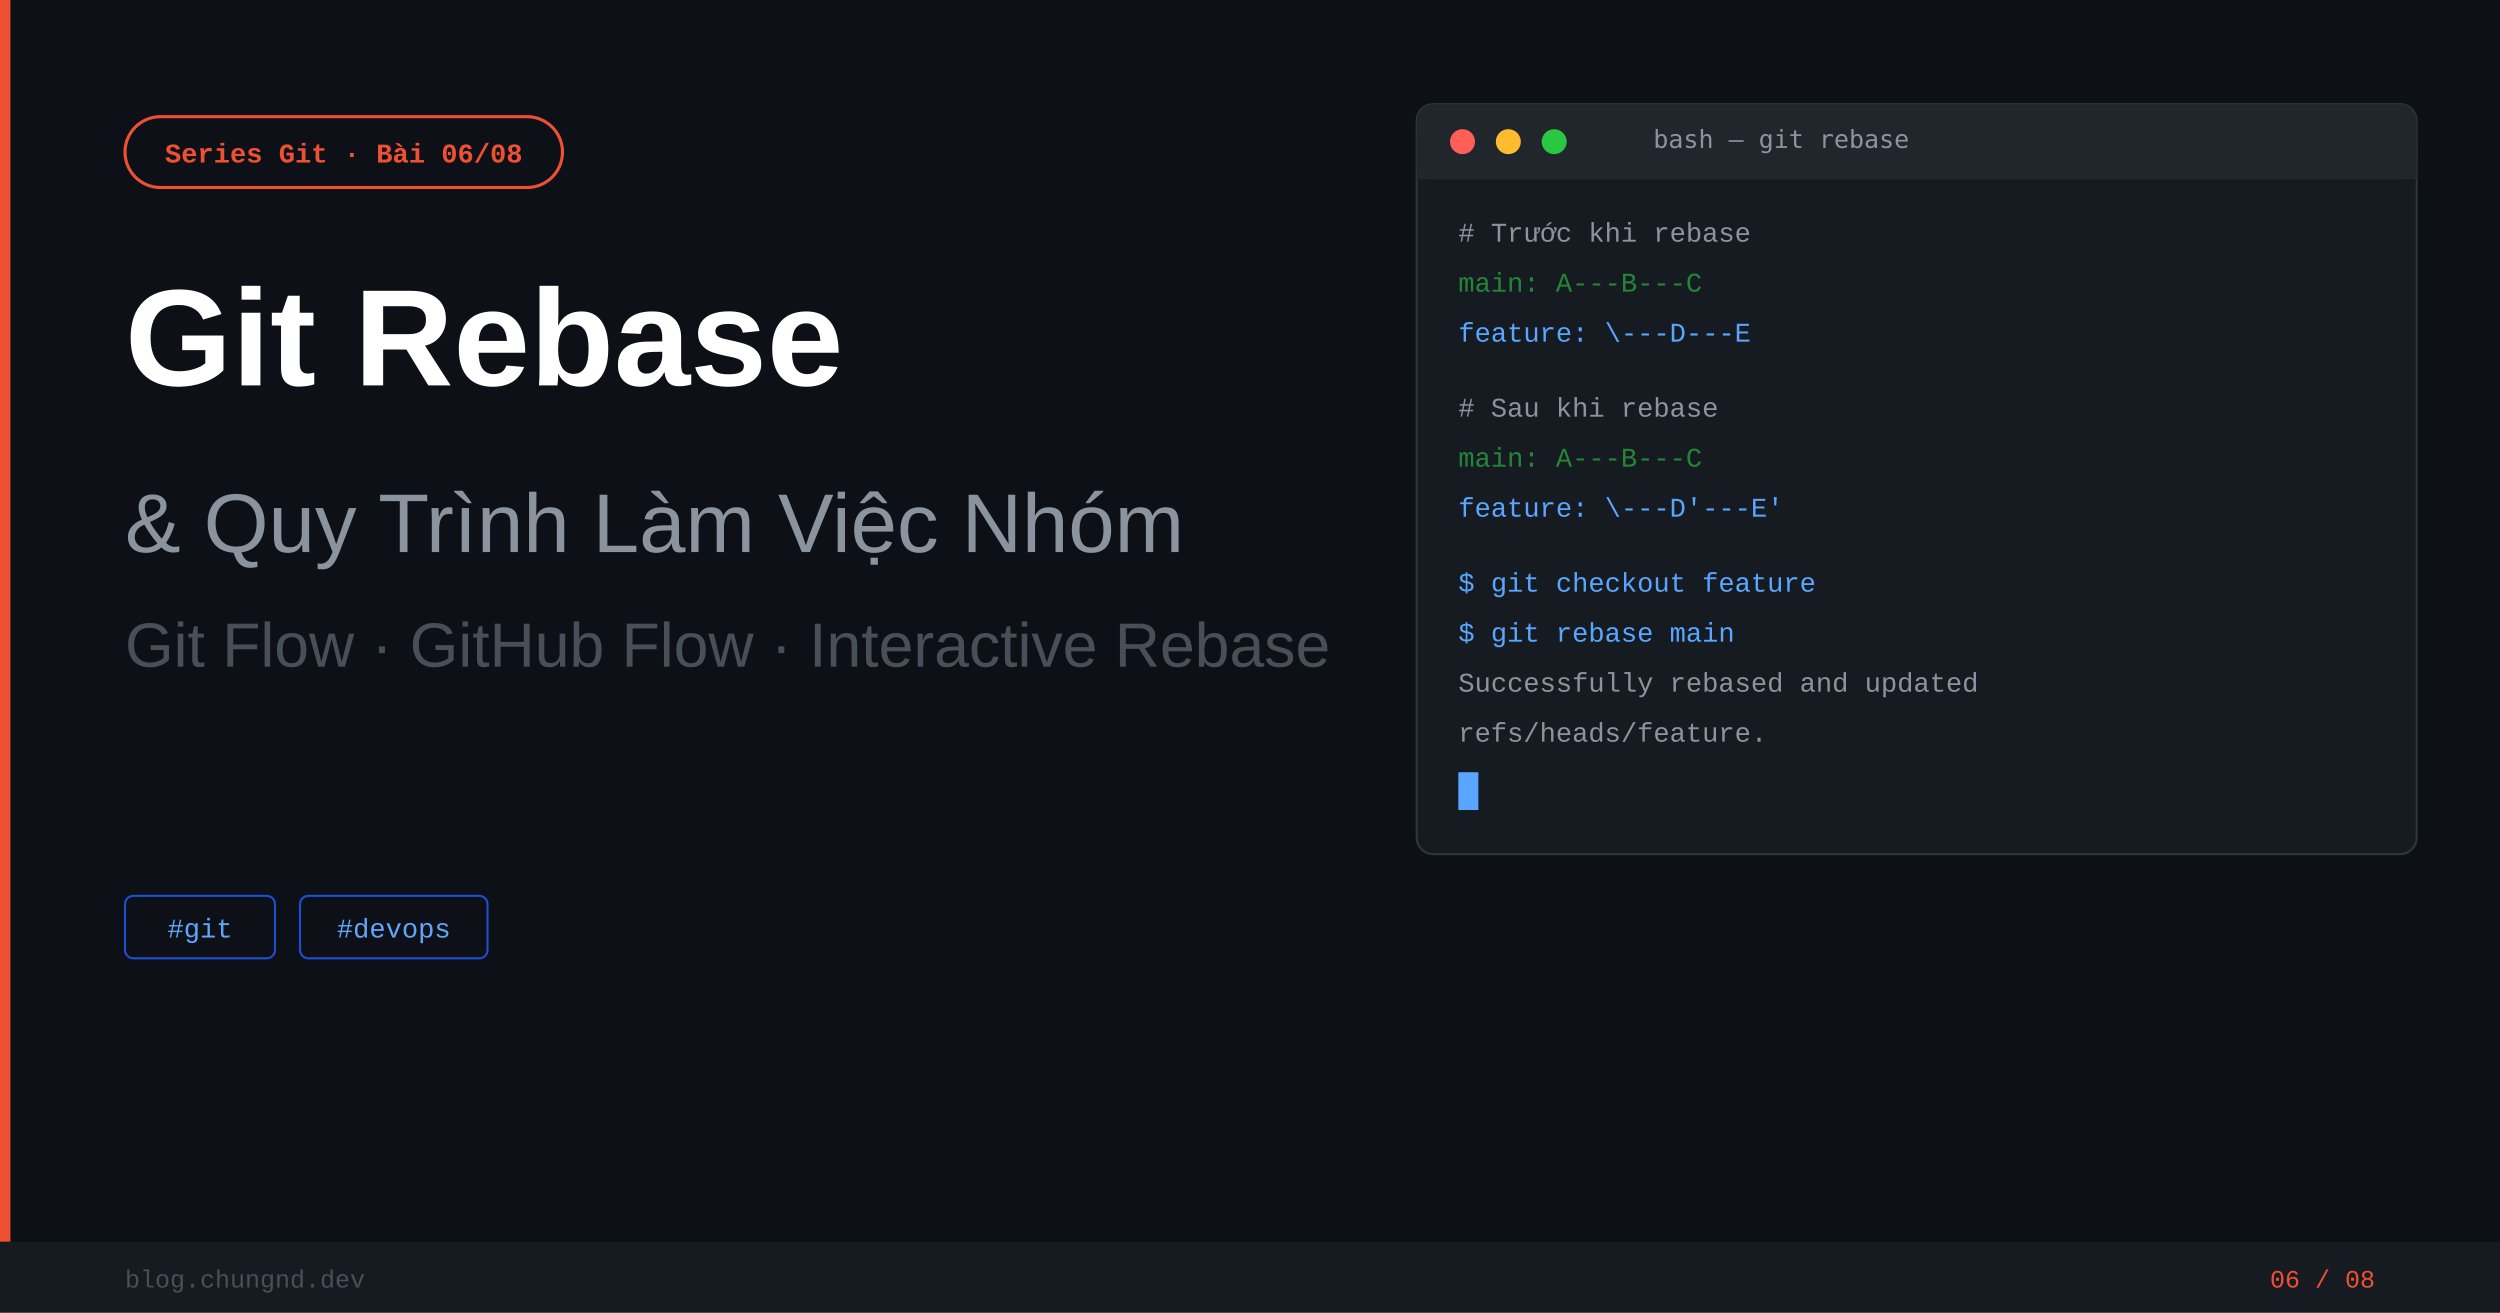
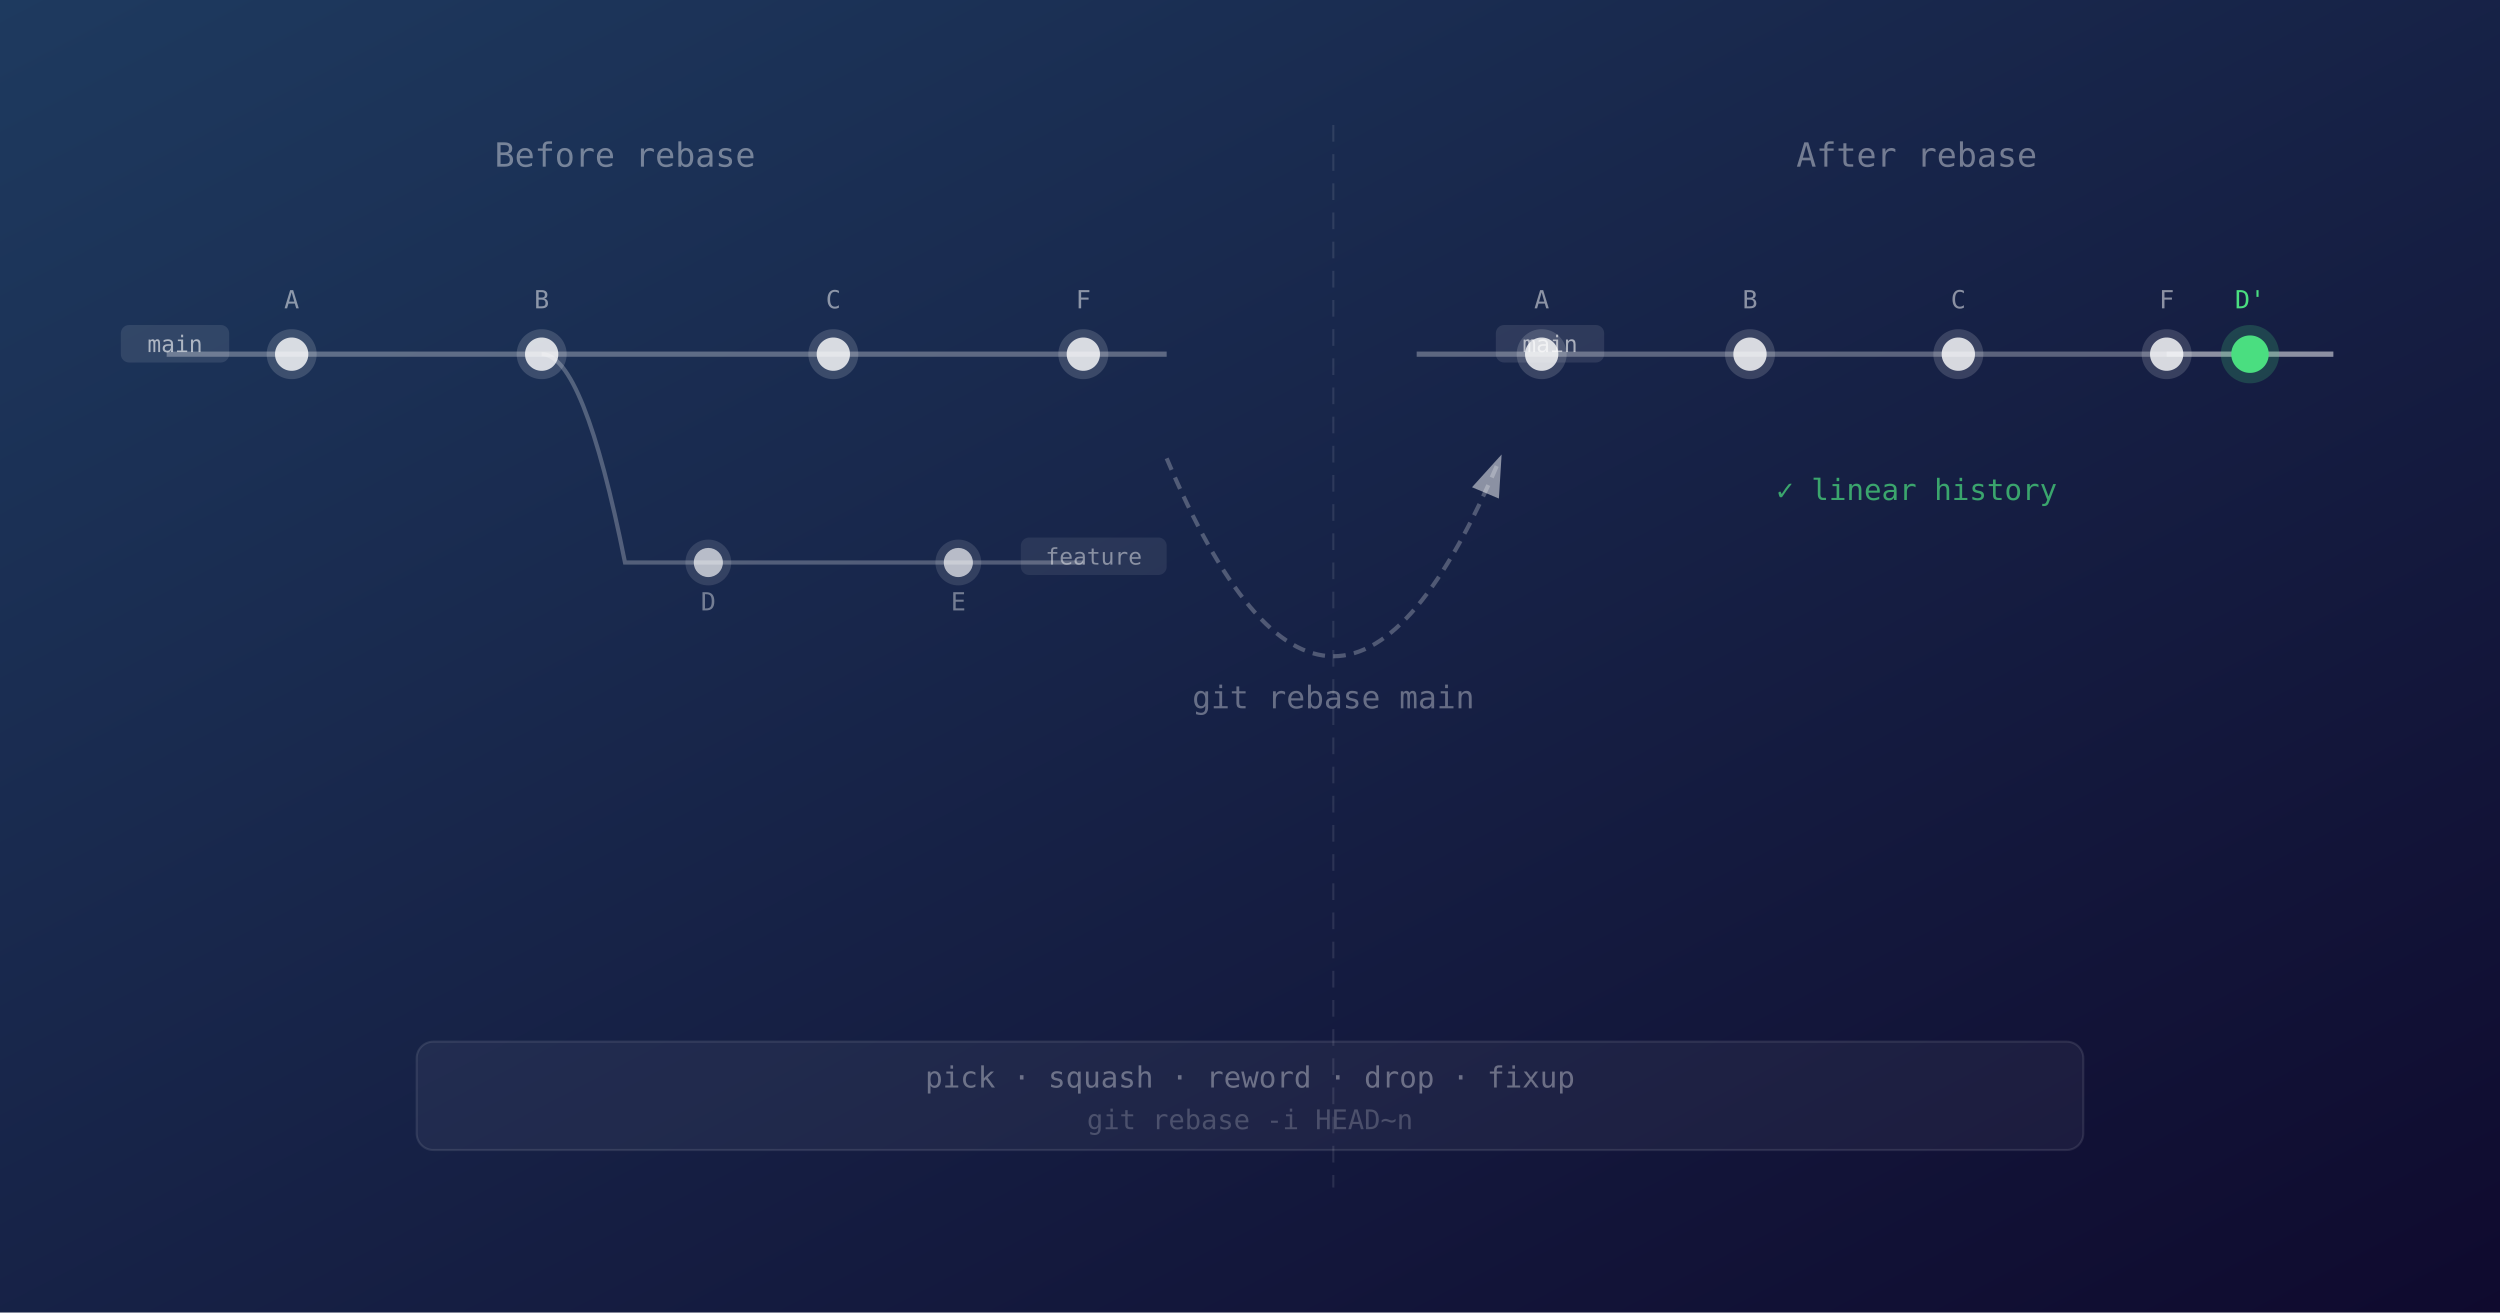
- <svg xmlns="http://www.w3.org/2000/svg" width="1200" height="630" viewBox="0 0 1200 630">
-   <rect width="1200" height="630" fill="#0d1117" />
-   <rect width="5" height="630" fill="#f05032" />
-   <rect x="680" y="50" width="480" height="360" rx="8" fill="#161b22" stroke="#30363d" stroke-width="1" />
-   <rect x="680" y="50" width="480" height="36" rx="8" fill="#21262d" />
-   <rect x="680" y="68" width="480" height="18" fill="#21262d" />
-   <circle cx="702" cy="68" r="6" fill="#ff5f57" />
-   <circle cx="724" cy="68" r="6" fill="#febc2e" />
-   <circle cx="746" cy="68" r="6" fill="#28c840" />
-   <text x="855" y="71" font-family="monospace" font-size="12" fill="#8b949e" text-anchor="middle">bash — git rebase</text>
-   <text x="700" y="116" font-family="'Courier New', monospace" font-size="13" fill="#8b949e"># Trước khi rebase</text>
-   <text x="700" y="140" font-family="'Courier New', monospace" font-size="13" fill="#238636">main:    A---B---C</text>
-   <text x="700" y="164" font-family="'Courier New', monospace" font-size="13" fill="#58a6ff">feature:     \---D---E</text>
-   <text x="700" y="200" font-family="'Courier New', monospace" font-size="13" fill="#8b949e"># Sau khi rebase</text>
-   <text x="700" y="224" font-family="'Courier New', monospace" font-size="13" fill="#238636">main:    A---B---C</text>
-   <text x="700" y="248" font-family="'Courier New', monospace" font-size="13" fill="#58a6ff">feature:         \---D'---E'</text>
-   <text x="700" y="284" font-family="'Courier New', monospace" font-size="13" fill="#58a6ff">$ git checkout feature</text>
-   <text x="700" y="308" font-family="'Courier New', monospace" font-size="13" fill="#58a6ff">$ git rebase main</text>
-   <text x="700" y="332" font-family="'Courier New', monospace" font-size="13" fill="#8b949e">Successfully rebased and updated</text>
-   <text x="700" y="356" font-family="'Courier New', monospace" font-size="13" fill="#8b949e">refs/heads/feature.</text>
-   <text x="700" y="384" font-family="'Courier New', monospace" font-size="16" fill="#58a6ff">█</text>
-   <rect x="60" y="56" width="210" height="34" rx="17" fill="none" stroke="#f05032" stroke-width="1.5" />
-   <text x="165" y="78" font-family="'Courier New', monospace" font-size="13" fill="#f05032" text-anchor="middle" font-weight="bold">Series Git · Bài 06/08</text>
-   <text x="60" y="185" font-family="'Segoe UI', Arial, sans-serif" font-size="66" fill="#ffffff" font-weight="bold">Git Rebase</text>
-   <text x="60" y="265" font-family="'Segoe UI', Arial, sans-serif" font-size="40" fill="#8b949e">&amp; Quy Trình Làm Việc Nhóm</text>
-   <text x="60" y="320" font-family="'Segoe UI', Arial, sans-serif" font-size="30" fill="#484f58">Git Flow · GitHub Flow · Interactive Rebase</text>
-   <rect x="60" y="430" width="72" height="30" rx="4" fill="none" stroke="#1d4ed8" stroke-width="1" />
-   <text x="96" y="450" font-family="'Courier New', monospace" font-size="13" fill="#60a5fa" text-anchor="middle">#git</text>
-   <rect x="144" y="430" width="90" height="30" rx="4" fill="none" stroke="#1d4ed8" stroke-width="1" />
-   <text x="189" y="450" font-family="'Courier New', monospace" font-size="13" fill="#60a5fa" text-anchor="middle">#devops</text>
-   <rect x="0" y="596" width="1200" height="34" fill="#161b22" />
-   <text x="60" y="618" font-family="'Courier New', monospace" font-size="12" fill="#484f58">blog.chungnd.dev</text>
-   <text x="1140" y="618" font-family="'Courier New', monospace" font-size="12" fill="#f05032" text-anchor="end">06 / 08</text>
+ <svg xmlns="http://www.w3.org/2000/svg" viewBox="0 0 1200 630" width="1200" height="630">
+   <defs>
+     <linearGradient id="bg" x1="0" y1="0" x2="1" y2="1">
+       <stop offset="0%" stop-color="#1e3a5f" />
+       <stop offset="100%" stop-color="#0f0a2e" />
+     </linearGradient>
+     <marker id="arrowW" markerWidth="10" markerHeight="7" refX="9" refY="3.5" orient="auto">
+       <polygon points="0 0, 10 3.5, 0 7" fill="rgba(255,255,255,0.5)" />
+     </marker>
+     <marker id="arrowG" markerWidth="10" markerHeight="7" refX="9" refY="3.5" orient="auto">
+       <polygon points="0 0, 10 3.5, 0 7" fill="#4ade80" />
+     </marker>
+   </defs>
+   <rect width="1200" height="630" fill="url(#bg)" />
+   <text x="300" y="80" font-family="monospace" font-size="16" fill="rgba(255,255,255,0.4)" text-anchor="middle">Before rebase</text>
+   <line x1="80" y1="170" x2="560" y2="170" stroke="rgba(255,255,255,0.3)" stroke-width="2.5" />
+   <circle cx="140" cy="170" r="12" fill="rgba(255,255,255,0.15)" />
+   <circle cx="140" cy="170" r="8" fill="rgba(255,255,255,0.8)" />
+   <text x="140" y="148" font-family="monospace" font-size="12" fill="rgba(255,255,255,0.5)" text-anchor="middle">A</text>
+   <circle cx="260" cy="170" r="12" fill="rgba(255,255,255,0.15)" />
+   <circle cx="260" cy="170" r="8" fill="rgba(255,255,255,0.8)" />
+   <text x="260" y="148" font-family="monospace" font-size="12" fill="rgba(255,255,255,0.5)" text-anchor="middle">B</text>
+   <circle cx="400" cy="170" r="12" fill="rgba(255,255,255,0.15)" />
+   <circle cx="400" cy="170" r="8" fill="rgba(255,255,255,0.8)" />
+   <text x="400" y="148" font-family="monospace" font-size="12" fill="rgba(255,255,255,0.5)" text-anchor="middle">C</text>
+   <circle cx="520" cy="170" r="12" fill="rgba(255,255,255,0.15)" />
+   <circle cx="520" cy="170" r="8" fill="rgba(255,255,255,0.8)" />
+   <text x="520" y="148" font-family="monospace" font-size="12" fill="rgba(255,255,255,0.5)" text-anchor="middle">F</text>
+   <rect x="58" y="156" width="52" height="18" rx="4" fill="rgba(255,255,255,0.1)" />
+   <text x="84" y="169" font-family="monospace" font-size="11" fill="rgba(255,255,255,0.6)" text-anchor="middle">main</text>
+   <path d="M 260 170 Q 280 170 300 270 L 480 270 Q 500 270 520 270" fill="none" stroke="rgba(255,255,255,0.25)" stroke-width="2" />
+   <circle cx="340" cy="270" r="11" fill="rgba(255,255,255,0.12)" />
+   <circle cx="340" cy="270" r="7" fill="rgba(255,255,255,0.65)" />
+   <text x="340" y="293" font-family="monospace" font-size="12" fill="rgba(255,255,255,0.4)" text-anchor="middle">D</text>
+   <circle cx="460" cy="270" r="11" fill="rgba(255,255,255,0.12)" />
+   <circle cx="460" cy="270" r="7" fill="rgba(255,255,255,0.65)" />
+   <text x="460" y="293" font-family="monospace" font-size="12" fill="rgba(255,255,255,0.4)" text-anchor="middle">E</text>
+   <rect x="490" y="258" width="70" height="18" rx="4" fill="rgba(255,255,255,0.08)" />
+   <text x="525" y="271" font-family="monospace" font-size="11" fill="rgba(255,255,255,0.45)" text-anchor="middle">feature</text>
+   <line x1="640" y1="60" x2="640" y2="570" stroke="rgba(255,255,255,0.1)" stroke-width="1" stroke-dasharray="8,6" />
+   <path d="M 560 220 Q 600 315 640 315 Q 680 315 720 220" fill="none" stroke="rgba(255,255,255,0.25)" stroke-width="2" stroke-dasharray="6,4" marker-end="url(#arrowW)" />
+   <text x="640" y="340" font-family="monospace" font-size="15" fill="rgba(255,255,255,0.35)" text-anchor="middle">git rebase main</text>
+   <text x="920" y="80" font-family="monospace" font-size="16" fill="rgba(255,255,255,0.4)" text-anchor="middle">After rebase</text>
+   <line x1="680" y1="170" x2="1120" y2="170" stroke="rgba(255,255,255,0.3)" stroke-width="2.5" />
+   <circle cx="740" cy="170" r="12" fill="rgba(255,255,255,0.15)" />
+   <circle cx="740" cy="170" r="8" fill="rgba(255,255,255,0.8)" />
+   <text x="740" y="148" font-family="monospace" font-size="12" fill="rgba(255,255,255,0.5)" text-anchor="middle">A</text>
+   <circle cx="840" cy="170" r="12" fill="rgba(255,255,255,0.15)" />
+   <circle cx="840" cy="170" r="8" fill="rgba(255,255,255,0.8)" />
+   <text x="840" y="148" font-family="monospace" font-size="12" fill="rgba(255,255,255,0.5)" text-anchor="middle">B</text>
+   <circle cx="940" cy="170" r="12" fill="rgba(255,255,255,0.15)" />
+   <circle cx="940" cy="170" r="8" fill="rgba(255,255,255,0.8)" />
+   <text x="940" y="148" font-family="monospace" font-size="12" fill="rgba(255,255,255,0.5)" text-anchor="middle">C</text>
+   <circle cx="1040" cy="170" r="12" fill="rgba(255,255,255,0.15)" />
+   <circle cx="1040" cy="170" r="8" fill="rgba(255,255,255,0.8)" />
+   <text x="1040" y="148" font-family="monospace" font-size="12" fill="rgba(255,255,255,0.5)" text-anchor="middle">F</text>
+   <rect x="718" y="156" width="52" height="18" rx="4" fill="rgba(255,255,255,0.1)" />
+   <text x="744" y="169" font-family="monospace" font-size="11" fill="rgba(255,255,255,0.6)" text-anchor="middle">main</text>
+   <line x1="1040" y1="170" x2="1120" y2="170" stroke="rgba(255,255,255,0.3)" stroke-width="2.5" />
+   <circle cx="1080" cy="170" r="14" fill="rgba(74,222,128,0.2)" />
+   <circle cx="1080" cy="170" r="9" fill="#4ade80" />
+   <text x="1080" y="148" font-family="monospace" font-size="12" fill="#4ade80" text-anchor="middle">D'</text>
+   <text x="920" y="240" font-family="monospace" font-size="14" fill="rgba(74,222,128,0.7)" text-anchor="middle">✓ linear history</text>
+   <rect x="200" y="500" width="800" height="52" rx="8" fill="rgba(255,255,255,0.05)" stroke="rgba(255,255,255,0.1)" stroke-width="1" />
+   <text x="600" y="522" font-family="monospace" font-size="14" fill="rgba(255,255,255,0.35)" text-anchor="middle">pick · squash · reword · drop · fixup</text>
+   <text x="600" y="542" font-family="monospace" font-size="13" fill="rgba(255,255,255,0.2)" text-anchor="middle">git rebase -i HEAD~n</text>
</svg>
